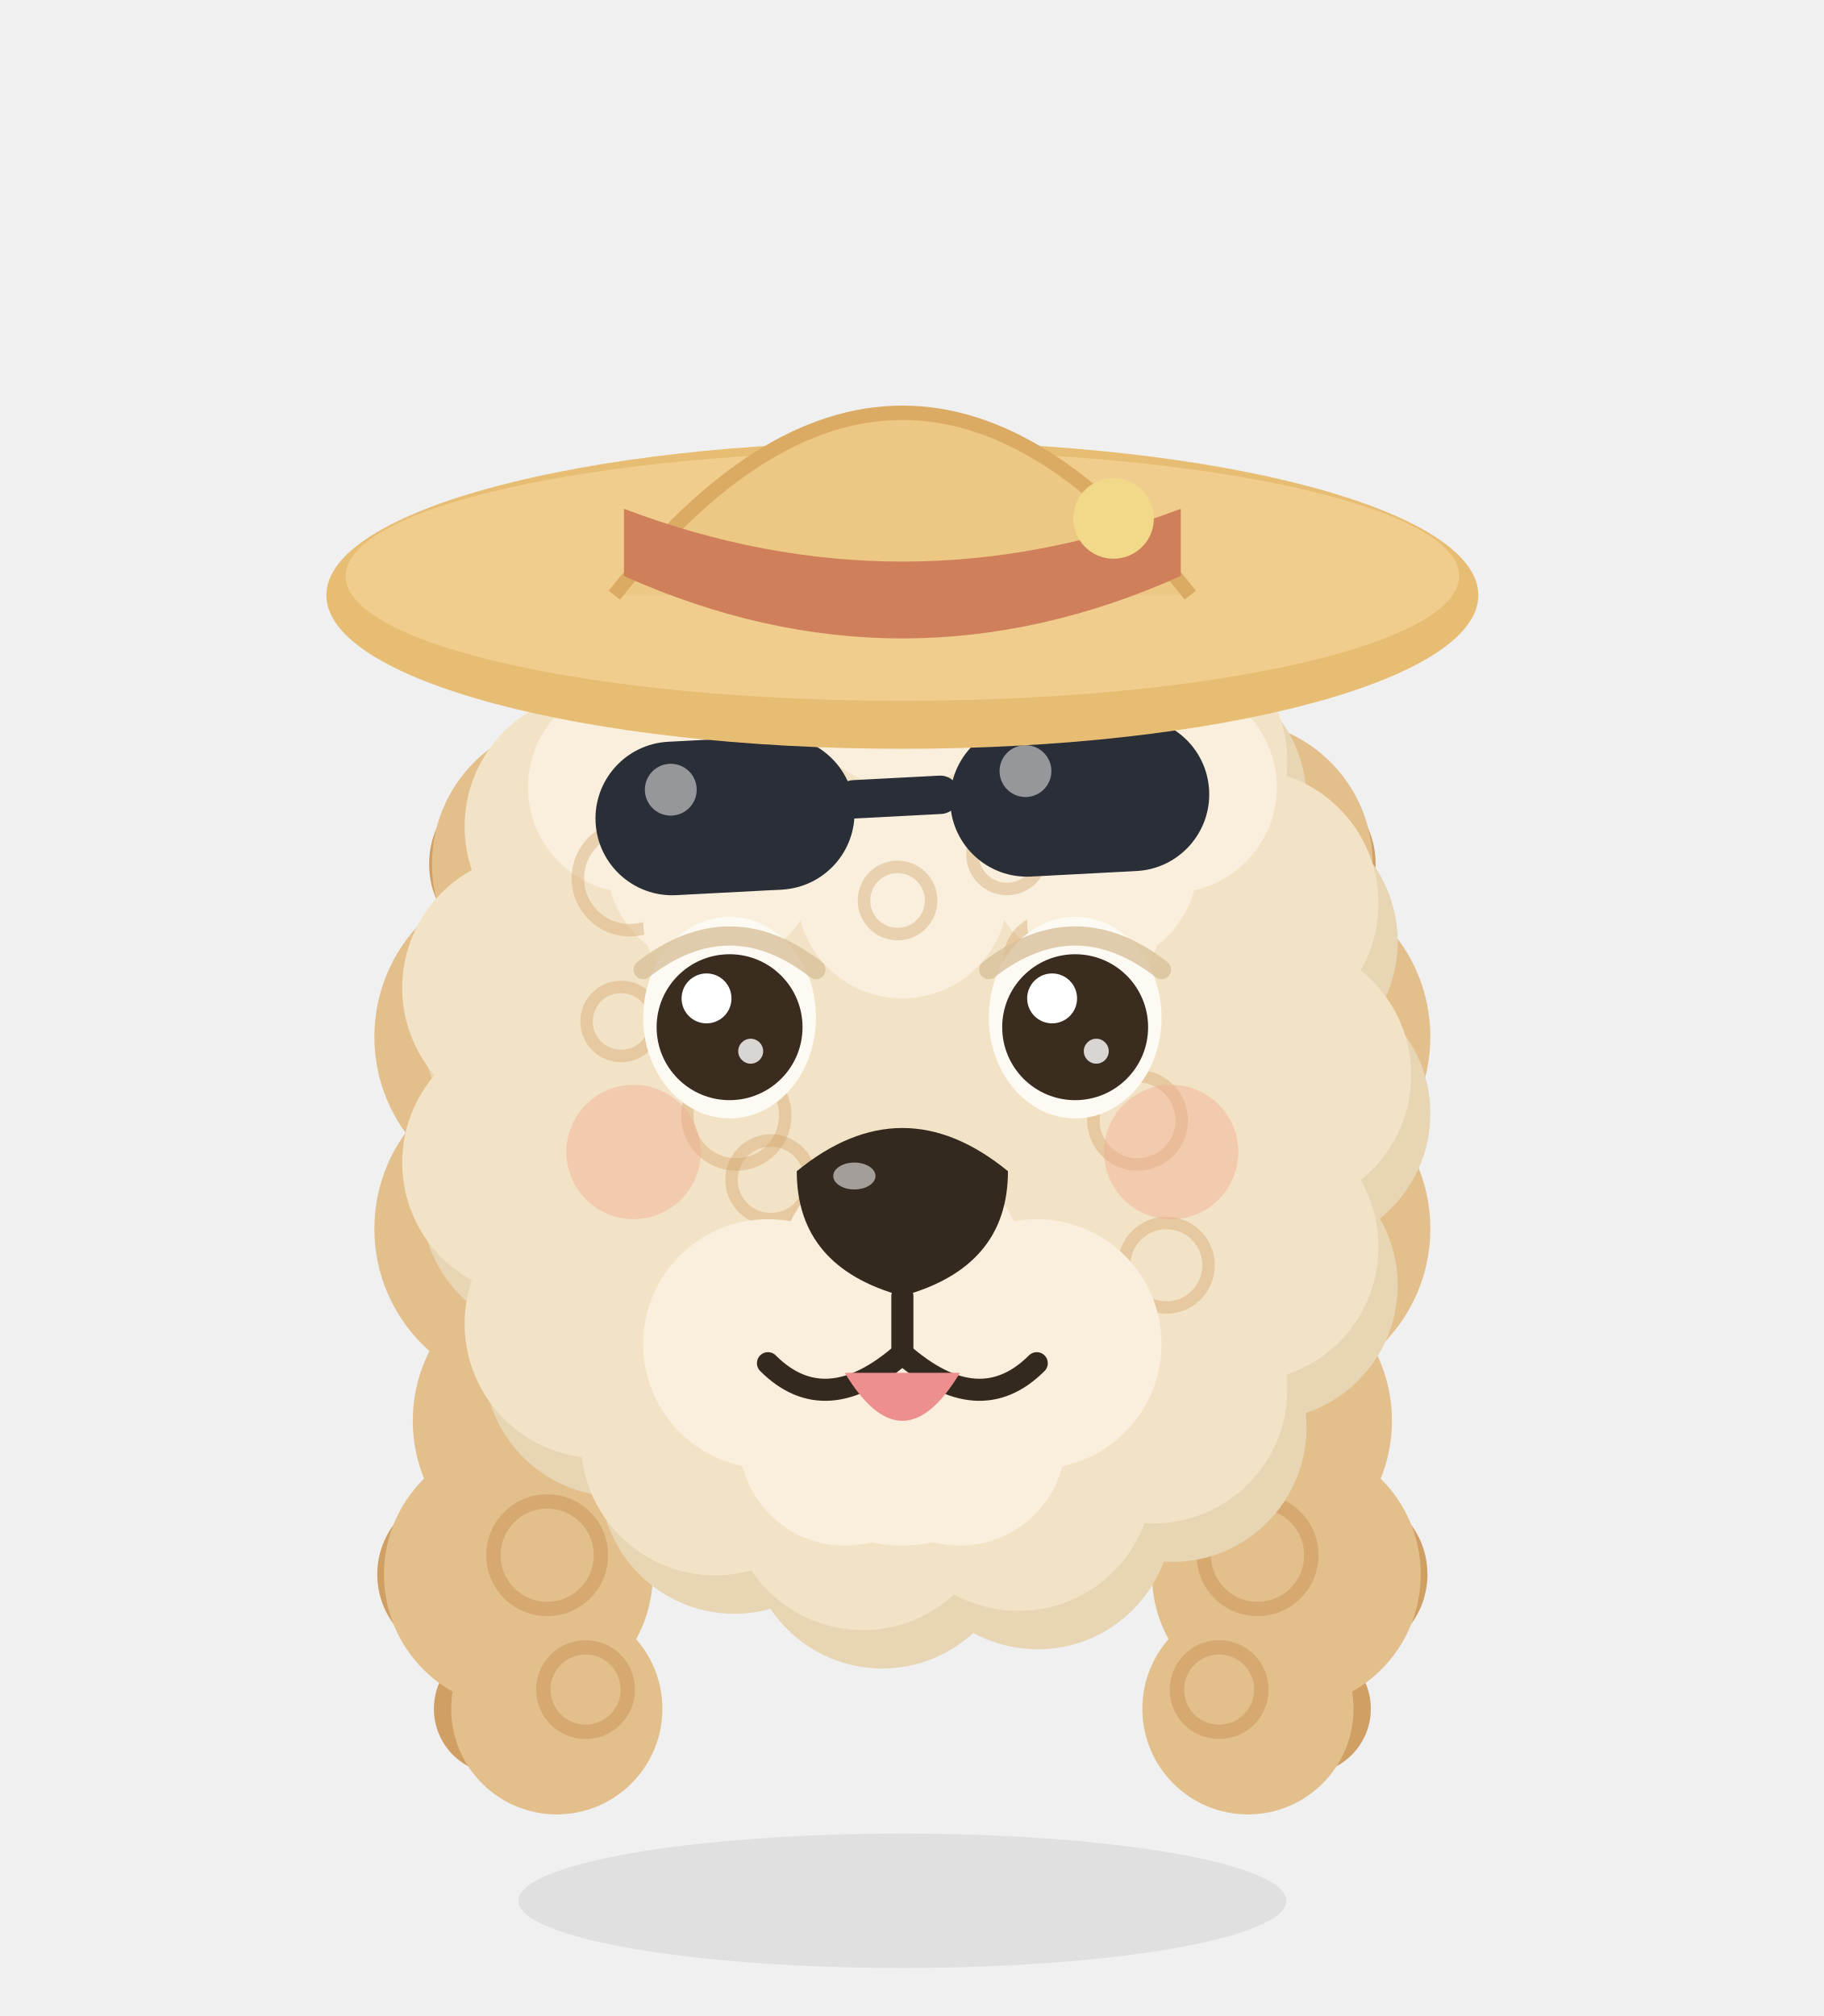
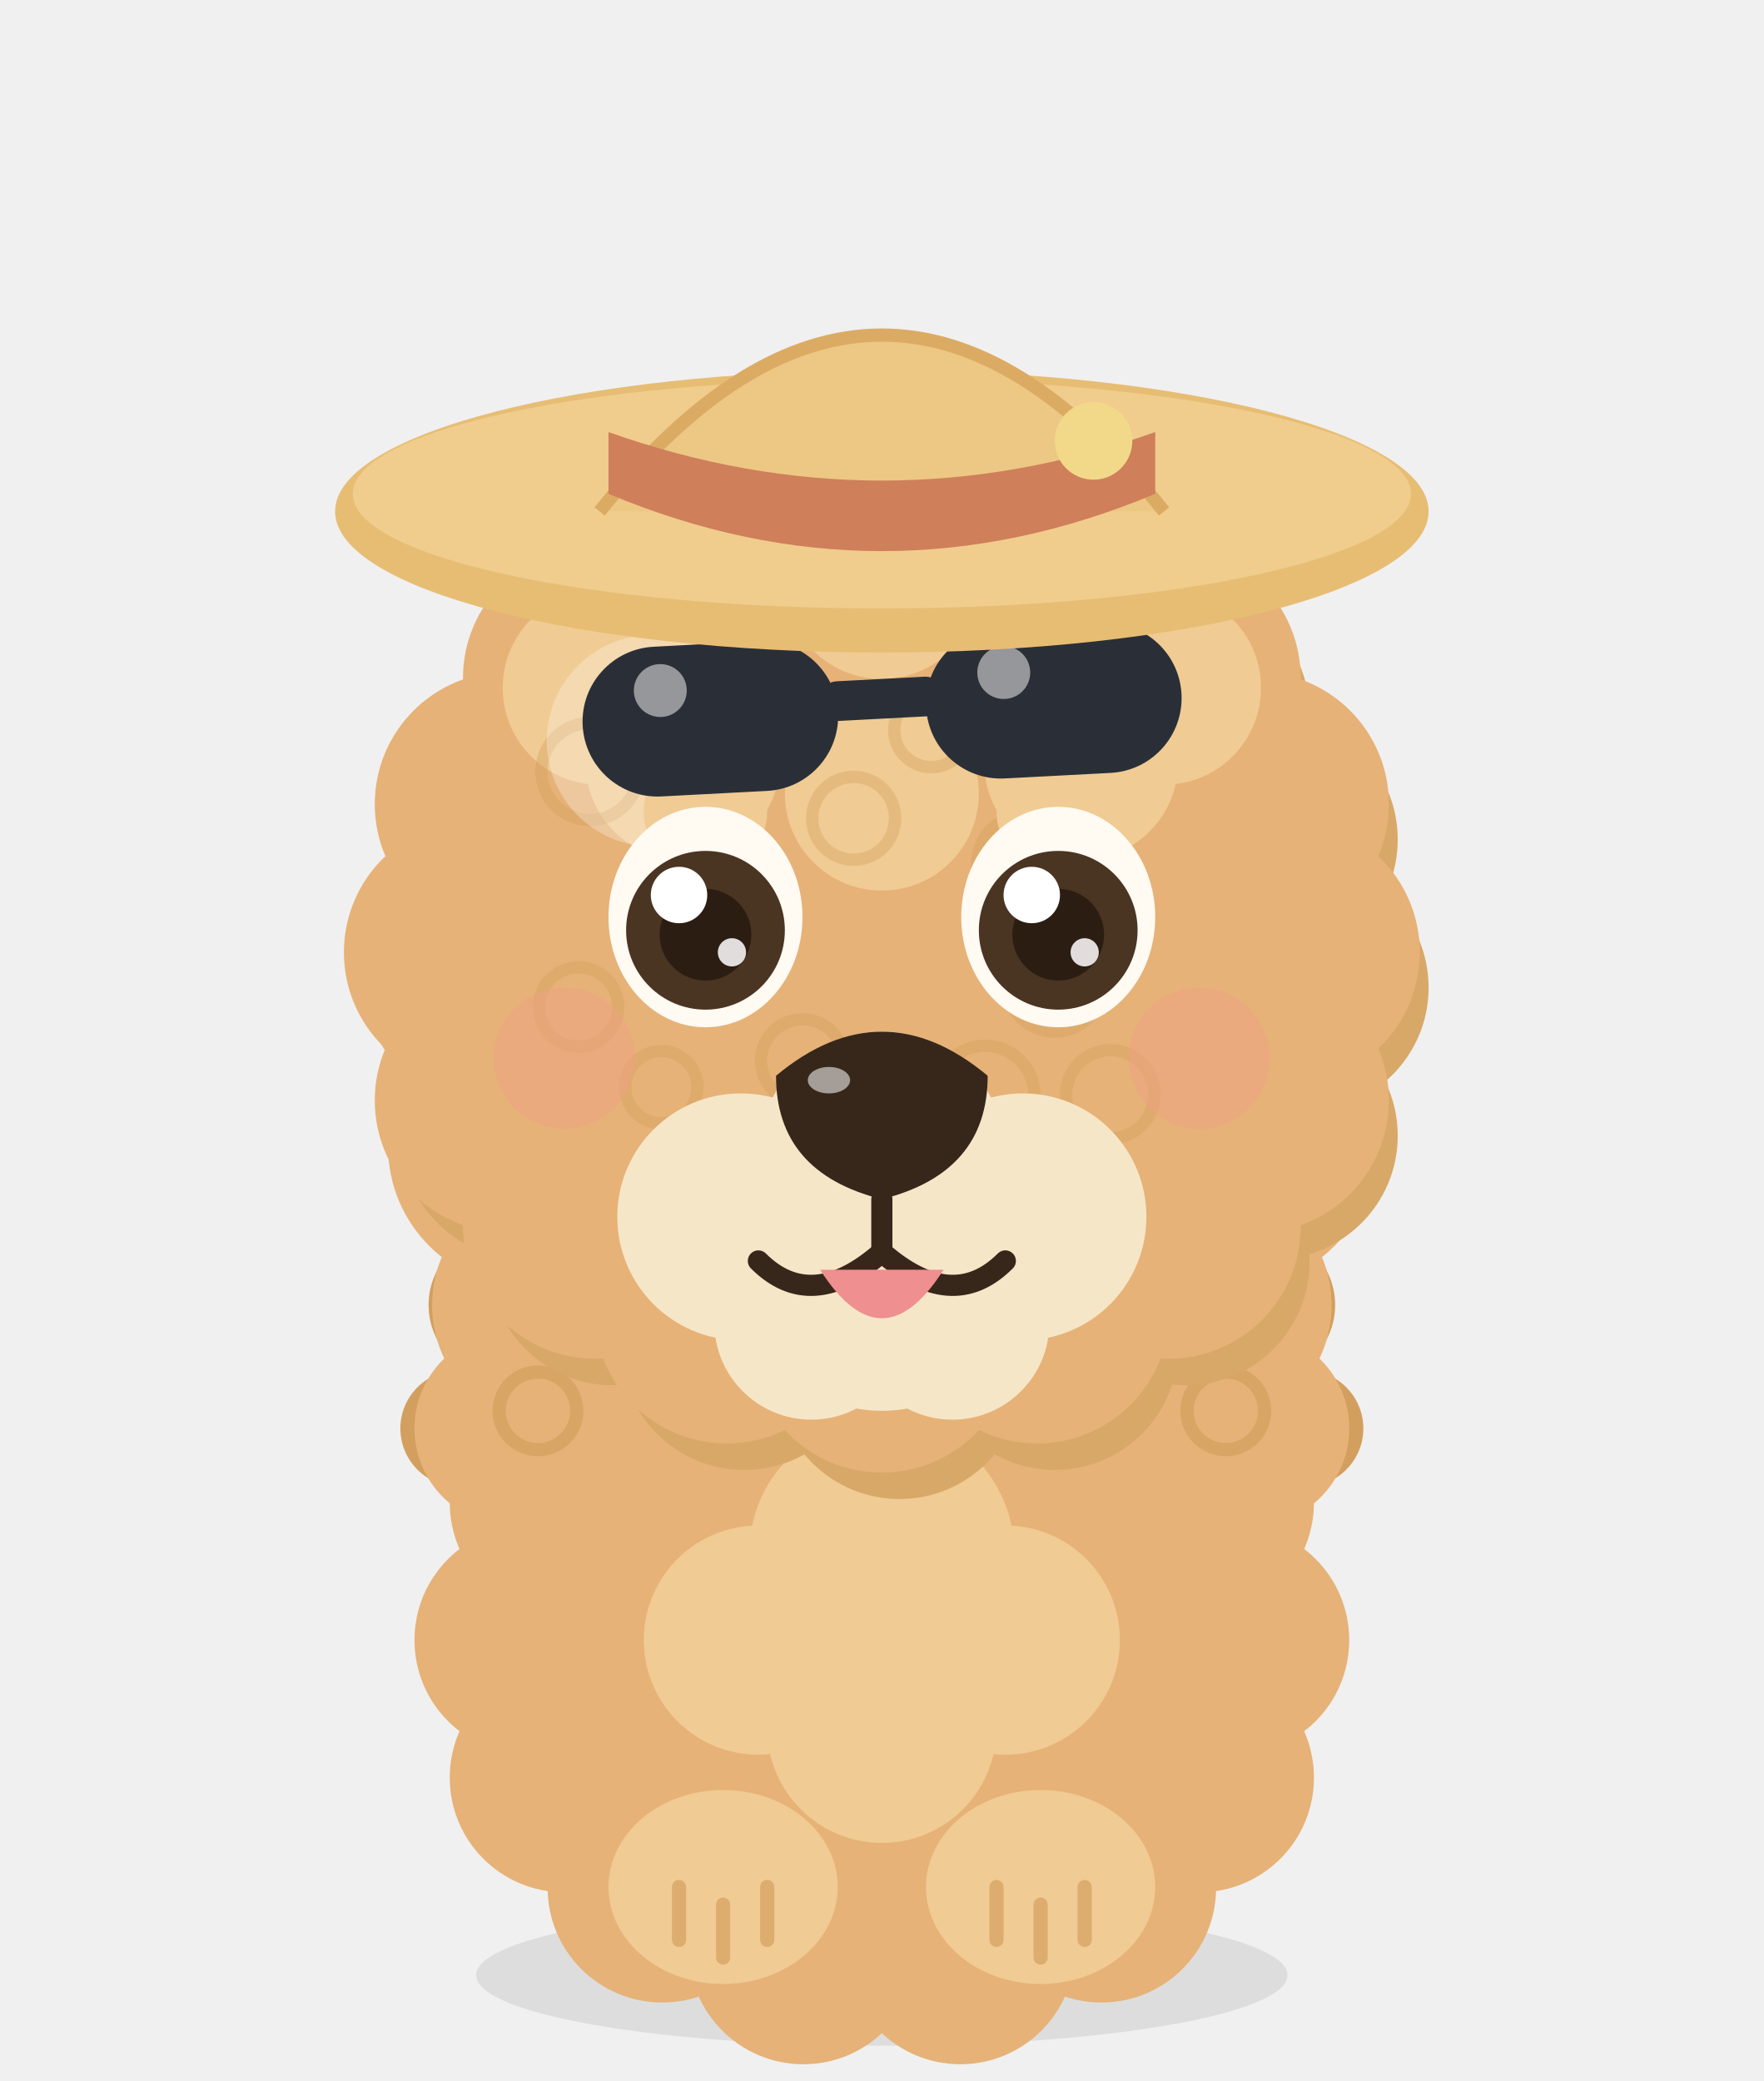
- <svg xmlns="http://www.w3.org/2000/svg" viewBox="0 0 190 210">
-   <ellipse cx="94" cy="198" rx="40" ry="7" fill="#000" opacity=".07" />
+ <svg xmlns="http://www.w3.org/2000/svg" viewBox="0 0 200 236">
+   <ellipse cx="100" cy="224" rx="46" ry="8" fill="#000" opacity=".08" />
+   <g fill="#e6b277">
+     <circle cx="140.0" cy="186.0" r="13" fill="#e6b277" />
+     <circle cx="136.0" cy="201.6" r="13" fill="#e6b277" />
+     <circle cx="124.9" cy="214.1" r="13" fill="#e6b277" />
+     <circle cx="108.9" cy="221.1" r="13" fill="#e6b277" />
+     <circle cx="91.1" cy="221.1" r="13" fill="#e6b277" />
+     <circle cx="75.1" cy="214.1" r="13" fill="#e6b277" />
+     <circle cx="64.0" cy="201.6" r="13" fill="#e6b277" />
+     <circle cx="60.0" cy="186.0" r="13" fill="#e6b277" />
+     <circle cx="64.0" cy="170.4" r="13" fill="#e6b277" />
+     <circle cx="75.1" cy="157.9" r="13" fill="#e6b277" />
+     <circle cx="91.1" cy="150.9" r="13" fill="#e6b277" />
+     <circle cx="108.9" cy="150.9" r="13" fill="#e6b277" />
+     <circle cx="124.9" cy="157.9" r="13" fill="#e6b277" />
+     <circle cx="136.0" cy="170.4" r="13" fill="#e6b277" />
+     <ellipse cx="100" cy="186" rx="40" ry="36" fill="#e6b277" />
+   </g>
+   <ellipse cx="82" cy="214" rx="13" ry="11" fill="#f0cb93" />
+   <path d="M77 214 v6 M82 216 v6 M87 214 v6" stroke="#d39f5e" stroke-width="1.6" stroke-linecap="round" opacity=".7" />
+   <ellipse cx="118" cy="214" rx="13" ry="11" fill="#f0cb93" />
+   <path d="M113 214 v6 M118 216 v6 M123 214 v6" stroke="#d39f5e" stroke-width="1.6" stroke-linecap="round" opacity=".7" />
+   <circle cx="100.0" cy="176.0" r="15.0" fill="#f0cb93" />
+   <circle cx="86.0" cy="186.0" r="13.0" fill="#f0cb93" />
+   <circle cx="114.0" cy="186.0" r="13.0" fill="#f0cb93" />
+   <circle cx="100.0" cy="196.0" r="13.0" fill="#f0cb93" />
  <g>
-     <circle cx="54.0" cy="90" r="9.3" fill="#cf9f64" />
-     <circle cx="50.0" cy="108" r="10.5" fill="#cf9f64" />
-     <circle cx="50.0" cy="128" r="10.5" fill="#cf9f64" />
-     <circle cx="53.0" cy="148" r="9.9" fill="#cf9f64" />
-     <circle cx="48.0" cy="164" r="8.7" fill="#cf9f64" />
-     <circle cx="52.0" cy="178" r="6.8" fill="#cf9f64" />
-     <circle cx="60.0" cy="90" r="15" fill="#e3bf8c" />
-     <circle cx="56.0" cy="108" r="17" fill="#e3bf8c" />
-     <circle cx="56.0" cy="128" r="17" fill="#e3bf8c" />
-     <circle cx="59.0" cy="148" r="16" fill="#e3bf8c" />
-     <circle cx="54.0" cy="164" r="14" fill="#e3bf8c" />
-     <circle cx="58.0" cy="178" r="11" fill="#e3bf8c" />
-     <circle cx="63.0" cy="88" r="6.0" fill="none" stroke="#cf9f64" stroke-width="1.5" opacity=".7" />
-     <circle cx="59.0" cy="106" r="6.8" fill="none" stroke="#cf9f64" stroke-width="1.5" opacity=".7" />
-     <circle cx="59.0" cy="126" r="6.8" fill="none" stroke="#cf9f64" stroke-width="1.5" opacity=".7" />
-     <circle cx="62.0" cy="146" r="6.4" fill="none" stroke="#cf9f64" stroke-width="1.5" opacity=".7" />
-     <circle cx="57.0" cy="162" r="5.6" fill="none" stroke="#cf9f64" stroke-width="1.5" opacity=".7" />
-     <circle cx="61.0" cy="176" r="4.4" fill="none" stroke="#cf9f64" stroke-width="1.5" opacity=".7" />
+     <circle cx="58.0" cy="92" r="9.6" fill="#d39f5e" />
+     <circle cx="52.0" cy="110" r="10.2" fill="#d39f5e" />
+     <circle cx="54.0" cy="130" r="9.6" fill="#d39f5e" />
+     <circle cx="57.0" cy="148" r="8.4" fill="#d39f5e" />
+     <circle cx="52.0" cy="162" r="6.6" fill="#d39f5e" />
+     <circle cx="64.0" cy="92" r="16" fill="#e6b277" />
+     <circle cx="58.0" cy="110" r="17" fill="#e6b277" />
+     <circle cx="60.0" cy="130" r="16" fill="#e6b277" />
+     <circle cx="63.0" cy="148" r="14" fill="#e6b277" />
+     <circle cx="58.0" cy="162" r="11" fill="#e6b277" />
+     <circle cx="67.0" cy="90" r="6.4" fill="none" stroke="#d39f5e" stroke-width="1.5" opacity=".7" />
+     <circle cx="61.0" cy="108" r="6.8" fill="none" stroke="#d39f5e" stroke-width="1.5" opacity=".7" />
+     <circle cx="63.0" cy="128" r="6.4" fill="none" stroke="#d39f5e" stroke-width="1.5" opacity=".7" />
+     <circle cx="66.0" cy="146" r="5.6" fill="none" stroke="#d39f5e" stroke-width="1.5" opacity=".7" />
+     <circle cx="61.0" cy="160" r="4.4" fill="none" stroke="#d39f5e" stroke-width="1.5" opacity=".7" />
  </g>
  <g>
-     <circle cx="134.0" cy="90" r="9.3" fill="#cf9f64" />
-     <circle cx="138.0" cy="108" r="10.5" fill="#cf9f64" />
-     <circle cx="138.0" cy="128" r="10.5" fill="#cf9f64" />
-     <circle cx="135.0" cy="148" r="9.9" fill="#cf9f64" />
-     <circle cx="140.0" cy="164" r="8.7" fill="#cf9f64" />
-     <circle cx="136.0" cy="178" r="6.8" fill="#cf9f64" />
-     <circle cx="128.0" cy="90" r="15" fill="#e3bf8c" />
-     <circle cx="132.0" cy="108" r="17" fill="#e3bf8c" />
-     <circle cx="132.0" cy="128" r="17" fill="#e3bf8c" />
-     <circle cx="129.0" cy="148" r="16" fill="#e3bf8c" />
-     <circle cx="134.0" cy="164" r="14" fill="#e3bf8c" />
-     <circle cx="130.0" cy="178" r="11" fill="#e3bf8c" />
-     <circle cx="125.0" cy="88" r="6.0" fill="none" stroke="#cf9f64" stroke-width="1.5" opacity=".7" />
-     <circle cx="129.0" cy="106" r="6.8" fill="none" stroke="#cf9f64" stroke-width="1.5" opacity=".7" />
-     <circle cx="129.0" cy="126" r="6.8" fill="none" stroke="#cf9f64" stroke-width="1.5" opacity=".7" />
-     <circle cx="126.0" cy="146" r="6.4" fill="none" stroke="#cf9f64" stroke-width="1.5" opacity=".7" />
-     <circle cx="131.0" cy="162" r="5.6" fill="none" stroke="#cf9f64" stroke-width="1.5" opacity=".7" />
-     <circle cx="127.0" cy="176" r="4.4" fill="none" stroke="#cf9f64" stroke-width="1.5" opacity=".7" />
+     <circle cx="142.0" cy="92" r="9.6" fill="#d39f5e" />
+     <circle cx="148.0" cy="110" r="10.2" fill="#d39f5e" />
+     <circle cx="146.0" cy="130" r="9.6" fill="#d39f5e" />
+     <circle cx="143.0" cy="148" r="8.4" fill="#d39f5e" />
+     <circle cx="148.0" cy="162" r="6.6" fill="#d39f5e" />
+     <circle cx="136.0" cy="92" r="16" fill="#e6b277" />
+     <circle cx="142.0" cy="110" r="17" fill="#e6b277" />
+     <circle cx="140.0" cy="130" r="16" fill="#e6b277" />
+     <circle cx="137.0" cy="148" r="14" fill="#e6b277" />
+     <circle cx="142.0" cy="162" r="11" fill="#e6b277" />
+     <circle cx="133.0" cy="90" r="6.4" fill="none" stroke="#d39f5e" stroke-width="1.5" opacity=".7" />
+     <circle cx="139.0" cy="108" r="6.8" fill="none" stroke="#d39f5e" stroke-width="1.5" opacity=".7" />
+     <circle cx="137.0" cy="128" r="6.4" fill="none" stroke="#d39f5e" stroke-width="1.5" opacity=".7" />
+     <circle cx="134.0" cy="146" r="5.6" fill="none" stroke="#d39f5e" stroke-width="1.5" opacity=".7" />
+     <circle cx="139.0" cy="160" r="4.4" fill="none" stroke="#d39f5e" stroke-width="1.5" opacity=".7" />
  </g>
  <g transform="translate(2,4)">
-     <circle cx="133.0" cy="112.0" r="14" fill="#e7d5b4" />
-     <circle cx="129.6" cy="129.9" r="14" fill="#e7d5b4" />
-     <circle cx="120.1" cy="144.7" r="14" fill="#e7d5b4" />
-     <circle cx="106.1" cy="153.8" r="14" fill="#e7d5b4" />
-     <circle cx="89.9" cy="155.8" r="14" fill="#e7d5b4" />
-     <circle cx="74.5" cy="150.1" r="14" fill="#e7d5b4" />
-     <circle cx="62.4" cy="137.9" r="14" fill="#e7d5b4" />
-     <circle cx="55.9" cy="121.1" r="14" fill="#e7d5b4" />
-     <circle cx="55.9" cy="102.9" r="14" fill="#e7d5b4" />
-     <circle cx="62.4" cy="86.1" r="14" fill="#e7d5b4" />
-     <circle cx="74.5" cy="73.9" r="14" fill="#e7d5b4" />
-     <circle cx="89.9" cy="68.2" r="14" fill="#e7d5b4" />
-     <circle cx="106.1" cy="70.2" r="14" fill="#e7d5b4" />
-     <circle cx="120.1" cy="79.3" r="14" fill="#e7d5b4" />
-     <circle cx="129.6" cy="94.1" r="14" fill="#e7d5b4" />
-     <ellipse cx="94" cy="112" rx="39" ry="44" fill="#e7d5b4" />
+     <circle cx="146.0" cy="108.0" r="14" fill="#d8a868" />
+     <circle cx="142.5" cy="124.8" r="14" fill="#d8a868" />
+     <circle cx="132.5" cy="139.1" r="14" fill="#d8a868" />
+     <circle cx="117.6" cy="148.7" r="14" fill="#d8a868" />
+     <circle cx="100.0" cy="152.0" r="14" fill="#d8a868" />
+     <circle cx="82.4" cy="148.7" r="14" fill="#d8a868" />
+     <circle cx="67.5" cy="139.1" r="14" fill="#d8a868" />
+     <circle cx="57.5" cy="124.8" r="14" fill="#d8a868" />
+     <circle cx="54.0" cy="108.0" r="14" fill="#d8a868" />
+     <circle cx="57.5" cy="91.2" r="14" fill="#d8a868" />
+     <circle cx="67.5" cy="76.9" r="14" fill="#d8a868" />
+     <circle cx="82.4" cy="67.3" r="14" fill="#d8a868" />
+     <circle cx="100.0" cy="64.0" r="14" fill="#d8a868" />
+     <circle cx="117.6" cy="67.3" r="14" fill="#d8a868" />
+     <circle cx="132.5" cy="76.9" r="14" fill="#d8a868" />
+     <circle cx="142.5" cy="91.2" r="14" fill="#d8a868" />
+     <ellipse cx="100" cy="108" rx="46" ry="44" fill="#d8a868" />
  </g>
-   <g fill="#f3e3c6">
-     <circle cx="133.0" cy="112.0" r="14" fill="#f3e3c6" />
-     <circle cx="129.6" cy="129.9" r="14" fill="#f3e3c6" />
-     <circle cx="120.1" cy="144.7" r="14" fill="#f3e3c6" />
-     <circle cx="106.1" cy="153.8" r="14" fill="#f3e3c6" />
-     <circle cx="89.9" cy="155.8" r="14" fill="#f3e3c6" />
-     <circle cx="74.5" cy="150.1" r="14" fill="#f3e3c6" />
-     <circle cx="62.4" cy="137.9" r="14" fill="#f3e3c6" />
-     <circle cx="55.9" cy="121.1" r="14" fill="#f3e3c6" />
-     <circle cx="55.9" cy="102.9" r="14" fill="#f3e3c6" />
-     <circle cx="62.4" cy="86.1" r="14" fill="#f3e3c6" />
-     <circle cx="74.5" cy="73.9" r="14" fill="#f3e3c6" />
-     <circle cx="89.9" cy="68.2" r="14" fill="#f3e3c6" />
-     <circle cx="106.1" cy="70.2" r="14" fill="#f3e3c6" />
-     <circle cx="120.1" cy="79.3" r="14" fill="#f3e3c6" />
-     <circle cx="129.6" cy="94.1" r="14" fill="#f3e3c6" />
-     <ellipse cx="94" cy="112" rx="39" ry="44" fill="#f3e3c6" />
+   <g fill="#e6b277">
+     <circle cx="146.0" cy="108.0" r="15" fill="#e6b277" />
+     <circle cx="142.5" cy="124.8" r="15" fill="#e6b277" />
+     <circle cx="132.5" cy="139.1" r="15" fill="#e6b277" />
+     <circle cx="117.6" cy="148.7" r="15" fill="#e6b277" />
+     <circle cx="100.0" cy="152.0" r="15" fill="#e6b277" />
+     <circle cx="82.4" cy="148.7" r="15" fill="#e6b277" />
+     <circle cx="67.5" cy="139.1" r="15" fill="#e6b277" />
+     <circle cx="57.5" cy="124.8" r="15" fill="#e6b277" />
+     <circle cx="54.0" cy="108.0" r="15" fill="#e6b277" />
+     <circle cx="57.5" cy="91.2" r="15" fill="#e6b277" />
+     <circle cx="67.5" cy="76.9" r="15" fill="#e6b277" />
+     <circle cx="82.4" cy="67.3" r="15" fill="#e6b277" />
+     <circle cx="100.0" cy="64.0" r="15" fill="#e6b277" />
+     <circle cx="117.6" cy="67.3" r="15" fill="#e6b277" />
+     <circle cx="132.5" cy="76.9" r="15" fill="#e6b277" />
+     <circle cx="142.5" cy="91.2" r="15" fill="#e6b277" />
+     <ellipse cx="100" cy="108" rx="46" ry="44" fill="#e6b277" />
  </g>
-   <circle cx="122.0" cy="82.0" r="11" fill="#f9efdc" />
-   <circle cx="113.8" cy="89.8" r="11" fill="#f9efdc" />
-   <circle cx="94.0" cy="93.0" r="11" fill="#f9efdc" />
-   <circle cx="74.2" cy="89.8" r="11" fill="#f9efdc" />
-   <circle cx="66.0" cy="82.0" r="11" fill="#f9efdc" />
-   <circle cx="74.2" cy="74.2" r="11" fill="#f9efdc" />
-   <circle cx="94.0" cy="71.0" r="11" fill="#f9efdc" />
-   <circle cx="113.8" cy="74.2" r="11" fill="#f9efdc" />
-   <circle cx="118.5" cy="116.7" r="4.6" fill="none" stroke="#cf9f64" stroke-width="1.3" opacity=".38" />
-   <circle cx="121.5" cy="131.8" r="4.4" fill="none" stroke="#cf9f64" stroke-width="1.3" opacity=".38" />
-   <circle cx="105.9" cy="134.1" r="4.7" fill="none" stroke="#cf9f64" stroke-width="1.3" opacity=".38" />
-   <circle cx="94.5" cy="130.7" r="4.5" fill="none" stroke="#cf9f64" stroke-width="1.3" opacity=".38" />
-   <circle cx="82.2" cy="136.8" r="5.1" fill="none" stroke="#cf9f64" stroke-width="1.3" opacity=".38" />
-   <circle cx="80.3" cy="122.9" r="4.1" fill="none" stroke="#cf9f64" stroke-width="1.3" opacity=".38" />
-   <circle cx="76.7" cy="116.2" r="5.1" fill="none" stroke="#cf9f64" stroke-width="1.3" opacity=".38" />
-   <circle cx="64.7" cy="106.4" r="3.6" fill="none" stroke="#cf9f64" stroke-width="1.3" opacity=".38" />
-   <circle cx="65.6" cy="91.5" r="5.4" fill="none" stroke="#cf9f64" stroke-width="1.3" opacity=".38" />
-   <circle cx="80.7" cy="87.4" r="4.7" fill="none" stroke="#cf9f64" stroke-width="1.3" opacity=".38" />
-   <circle cx="93.5" cy="93.8" r="3.5" fill="none" stroke="#cf9f64" stroke-width="1.3" opacity=".38" />
-   <circle cx="104.9" cy="89.0" r="3.6" fill="none" stroke="#cf9f64" stroke-width="1.3" opacity=".38" />
-   <circle cx="109.2" cy="99.9" r="4.0" fill="none" stroke="#cf9f64" stroke-width="1.3" opacity=".38" />
-   <circle cx="110.1" cy="108.1" r="4.4" fill="none" stroke="#cf9f64" stroke-width="1.3" opacity=".38" />
-   <circle cx="74.0" cy="96.0" r="7.0" fill="#f9efdc" />
-   <circle cx="114.0" cy="96.0" r="7.0" fill="#f9efdc" />
-   <ellipse cx="76" cy="106" rx="9" ry="10.5" fill="#fdfaf4" />
-   <circle cx="76" cy="107" r="7.6" fill="#3a2c1e" />
-   <circle cx="73.6" cy="104" r="2.6" fill="#fff" />
-   <circle cx="78.2" cy="109.5" r="1.3" fill="#fff" opacity=".8" />
-   <path d="M67 101 q9 -7 18 0" fill="none" stroke="#d8c19a" stroke-width="2" stroke-linecap="round" opacity=".8" />
-   <ellipse cx="112" cy="106" rx="9" ry="10.5" fill="#fdfaf4" />
-   <circle cx="112" cy="107" r="7.6" fill="#3a2c1e" />
-   <circle cx="109.6" cy="104" r="2.6" fill="#fff" />
-   <circle cx="114.2" cy="109.5" r="1.3" fill="#fff" opacity=".8" />
-   <path d="M103 101 q9 -7 18 0" fill="none" stroke="#d8c19a" stroke-width="2" stroke-linecap="round" opacity=".8" />
-   <circle cx="66" cy="120" r="7" fill="#f0a98e" opacity=".42" />
-   <circle cx="122" cy="120" r="7" fill="#f0a98e" opacity=".42" />
-   <circle cx="80.0" cy="140.0" r="13.0" fill="#f9efdc" />
-   <circle cx="94.0" cy="146.0" r="15.0" fill="#f9efdc" />
-   <circle cx="108.0" cy="140.0" r="13.0" fill="#f9efdc" />
-   <circle cx="88.0" cy="150.0" r="11.0" fill="#f9efdc" />
-   <circle cx="100.0" cy="150.0" r="11.0" fill="#f9efdc" />
-   <circle cx="94.0" cy="133.0" r="13.0" fill="#f9efdc" />
-   <path d="M83 122 q11 -9 22 0 q0 10 -11 13 q-11 -3 -11 -13 z" fill="#33291f" />
-   <ellipse cx="89" cy="122.5" rx="2.2" ry="1.4" fill="#fff" opacity=".55" />
-   <path d="M94 135 v6" stroke="#33291f" stroke-width="2.3" fill="none" stroke-linecap="round" />
-   <path d="M94 141 q-8 7 -14 1" stroke="#33291f" stroke-width="2.3" fill="none" stroke-linecap="round" />
-   <path d="M94 141 q8 7 14 1" stroke="#33291f" stroke-width="2.3" fill="none" stroke-linecap="round" />
-   <path d="M88 143 q6 10 12 0 z" fill="#ee8f8f" />
-   <g transform="rotate(-3 94 84)">
+   <circle cx="132.0" cy="78.0" r="11" fill="#f0cb93" />
+   <circle cx="122.6" cy="86.5" r="11" fill="#f0cb93" />
+   <circle cx="100.0" cy="90.0" r="11" fill="#f0cb93" />
+   <circle cx="77.4" cy="86.5" r="11" fill="#f0cb93" />
+   <circle cx="68.0" cy="78.0" r="11" fill="#f0cb93" />
+   <circle cx="77.4" cy="69.5" r="11" fill="#f0cb93" />
+   <circle cx="100.0" cy="66.0" r="11" fill="#f0cb93" />
+   <circle cx="122.6" cy="69.5" r="11" fill="#f0cb93" />
+   <circle cx="119.6" cy="111.6" r="5.4" fill="none" stroke="#d39f5e" stroke-width="1.4" opacity=".4" />
+   <circle cx="125.9" cy="124.1" r="5.0" fill="none" stroke="#d39f5e" stroke-width="1.4" opacity=".4" />
+   <circle cx="111.7" cy="124.2" r="5.6" fill="none" stroke="#d39f5e" stroke-width="1.4" opacity=".4" />
+   <circle cx="106.8" cy="140.0" r="5.0" fill="none" stroke="#d39f5e" stroke-width="1.4" opacity=".4" />
+   <circle cx="94.4" cy="133.4" r="4.5" fill="none" stroke="#d39f5e" stroke-width="1.4" opacity=".4" />
+   <circle cx="91.0" cy="120.3" r="4.7" fill="none" stroke="#d39f5e" stroke-width="1.4" opacity=".4" />
+   <circle cx="75.0" cy="123.3" r="4.1" fill="none" stroke="#d39f5e" stroke-width="1.4" opacity=".4" />
+   <circle cx="65.6" cy="114.2" r="4.5" fill="none" stroke="#d39f5e" stroke-width="1.4" opacity=".4" />
+   <circle cx="78.8" cy="104.1" r="4.1" fill="none" stroke="#d39f5e" stroke-width="1.4" opacity=".4" />
+   <circle cx="66.9" cy="87.5" r="5.5" fill="none" stroke="#d39f5e" stroke-width="1.4" opacity=".4" />
+   <circle cx="79.6" cy="79.6" r="5.2" fill="none" stroke="#d39f5e" stroke-width="1.4" opacity=".4" />
+   <circle cx="96.8" cy="92.8" r="4.7" fill="none" stroke="#d39f5e" stroke-width="1.4" opacity=".4" />
+   <circle cx="105.6" cy="82.8" r="4.2" fill="none" stroke="#d39f5e" stroke-width="1.4" opacity=".4" />
+   <circle cx="121.7" cy="78.4" r="4.7" fill="none" stroke="#d39f5e" stroke-width="1.4" opacity=".4" />
+   <circle cx="116.4" cy="98.0" r="5.6" fill="none" stroke="#d39f5e" stroke-width="1.4" opacity=".4" />
+   <circle cx="118.6" cy="104.7" r="5.9" fill="none" stroke="#d39f5e" stroke-width="1.4" opacity=".4" />
+   <circle cx="74" cy="84" r="12" fill="#fff" opacity=".28" />
+   <circle cx="80.0" cy="92.0" r="7.0" fill="#f0cb93" />
+   <circle cx="120.0" cy="92.0" r="7.0" fill="#f0cb93" />
+   <ellipse cx="80" cy="104" rx="11" ry="12.5" fill="#fffaf2" />
+   <circle cx="80" cy="105.5" r="9" fill="#4a3422" />
+   <circle cx="80" cy="106" r="5.2" fill="#2c1d12" />
+   <circle cx="77" cy="101.5" r="3.2" fill="#fff" />
+   <circle cx="83" cy="108" r="1.6" fill="#fff" opacity=".85" />
+   <ellipse cx="120" cy="104" rx="11" ry="12.5" fill="#fffaf2" />
+   <circle cx="120" cy="105.5" r="9" fill="#4a3422" />
+   <circle cx="120" cy="106" r="5.2" fill="#2c1d12" />
+   <circle cx="117" cy="101.5" r="3.2" fill="#fff" />
+   <circle cx="123" cy="108" r="1.6" fill="#fff" opacity=".85" />
+   <circle cx="64" cy="120" r="8" fill="#ef9f86" opacity=".45" />
+   <circle cx="136" cy="120" r="8" fill="#ef9f86" opacity=".45" />
+   <circle cx="84.0" cy="138.0" r="14.0" fill="#f6e6c8" />
+   <circle cx="100.0" cy="144.0" r="16.0" fill="#f6e6c8" />
+   <circle cx="116.0" cy="138.0" r="14.0" fill="#f6e6c8" />
+   <circle cx="92.0" cy="150.0" r="11.0" fill="#f6e6c8" />
+   <circle cx="108.0" cy="150.0" r="11.0" fill="#f6e6c8" />
+   <circle cx="100.0" cy="131.0" r="14.0" fill="#f6e6c8" />
+   <path d="M88 122 q12 -10 24 0 q0 11 -12 14 q-12 -3 -12 -14 z" fill="#37271a" />
+   <ellipse cx="94" cy="122.5" rx="2.4" ry="1.5" fill="#fff" opacity=".55" />
+   <path d="M100 136 v6" stroke="#37271a" stroke-width="2.4" fill="none" stroke-linecap="round" />
+   <path d="M100 142 q-8 7 -14 1" stroke="#37271a" stroke-width="2.4" fill="none" stroke-linecap="round" />
+   <path d="M100 142 q8 7 14 1" stroke="#37271a" stroke-width="2.4" fill="none" stroke-linecap="round" />
+   <path d="M93 144 q7 11 14 0 z" fill="#ef8f8f" />
+   <g transform="rotate(-3 100 80)">
    <g fill="#2a2f37">
-       <rect x="62" y="76" width="27" height="16" rx="8" />
-       <rect x="99" y="76" width="27" height="16" rx="8" />
-       <rect x="87" y="81" width="13" height="4" rx="2" />
+       <rect x="66" y="72" width="29" height="17" rx="8.5" />
+       <rect x="105" y="72" width="29" height="17" rx="8.5" />
+       <rect x="93" y="77" width="14" height="4.5" rx="2" />
    </g>
-     <circle cx="70" cy="81" r="2.7" fill="#fff" opacity=".5" />
-     <circle cx="107" cy="81" r="2.7" fill="#fff" opacity=".5" />
+     <circle cx="75" cy="77" r="3" fill="#fff" opacity=".5" />
+     <circle cx="114" cy="77" r="3" fill="#fff" opacity=".5" />
  </g>
-   <ellipse cx="94" cy="62" rx="60" ry="16" fill="#e7bd74" />
-   <ellipse cx="94" cy="60" rx="58" ry="13" fill="#f0cd8c" />
-   <path d="M64 62 q30 -38 60 0 z" fill="#edc784" />
-   <path d="M64 62 q30 -38 60 0" fill="none" stroke="#dcab63" stroke-width="1.5" />
-   <path d="M65 60 q29 13 58 0 l0 -7 q-29 11 -58 0 z" fill="#cf7f5a" />
-   <circle cx="116" cy="54" r="4.2" fill="#f2d98a" />
+   <ellipse cx="100" cy="58" rx="62" ry="16" fill="#e7bd74" />
+   <ellipse cx="100" cy="56" rx="60" ry="13" fill="#f0cd8c" />
+   <path d="M68 58 q32 -40 64 0 z" fill="#edc784" />
+   <path d="M68 58 q32 -40 64 0" fill="none" stroke="#dcab63" stroke-width="1.5" />
+   <path d="M69 56 q31 13 62 0 l0 -7 q-31 11 -62 0 z" fill="#cf7f5a" />
+   <circle cx="124" cy="50" r="4.4" fill="#f2d98a" />
</svg>
